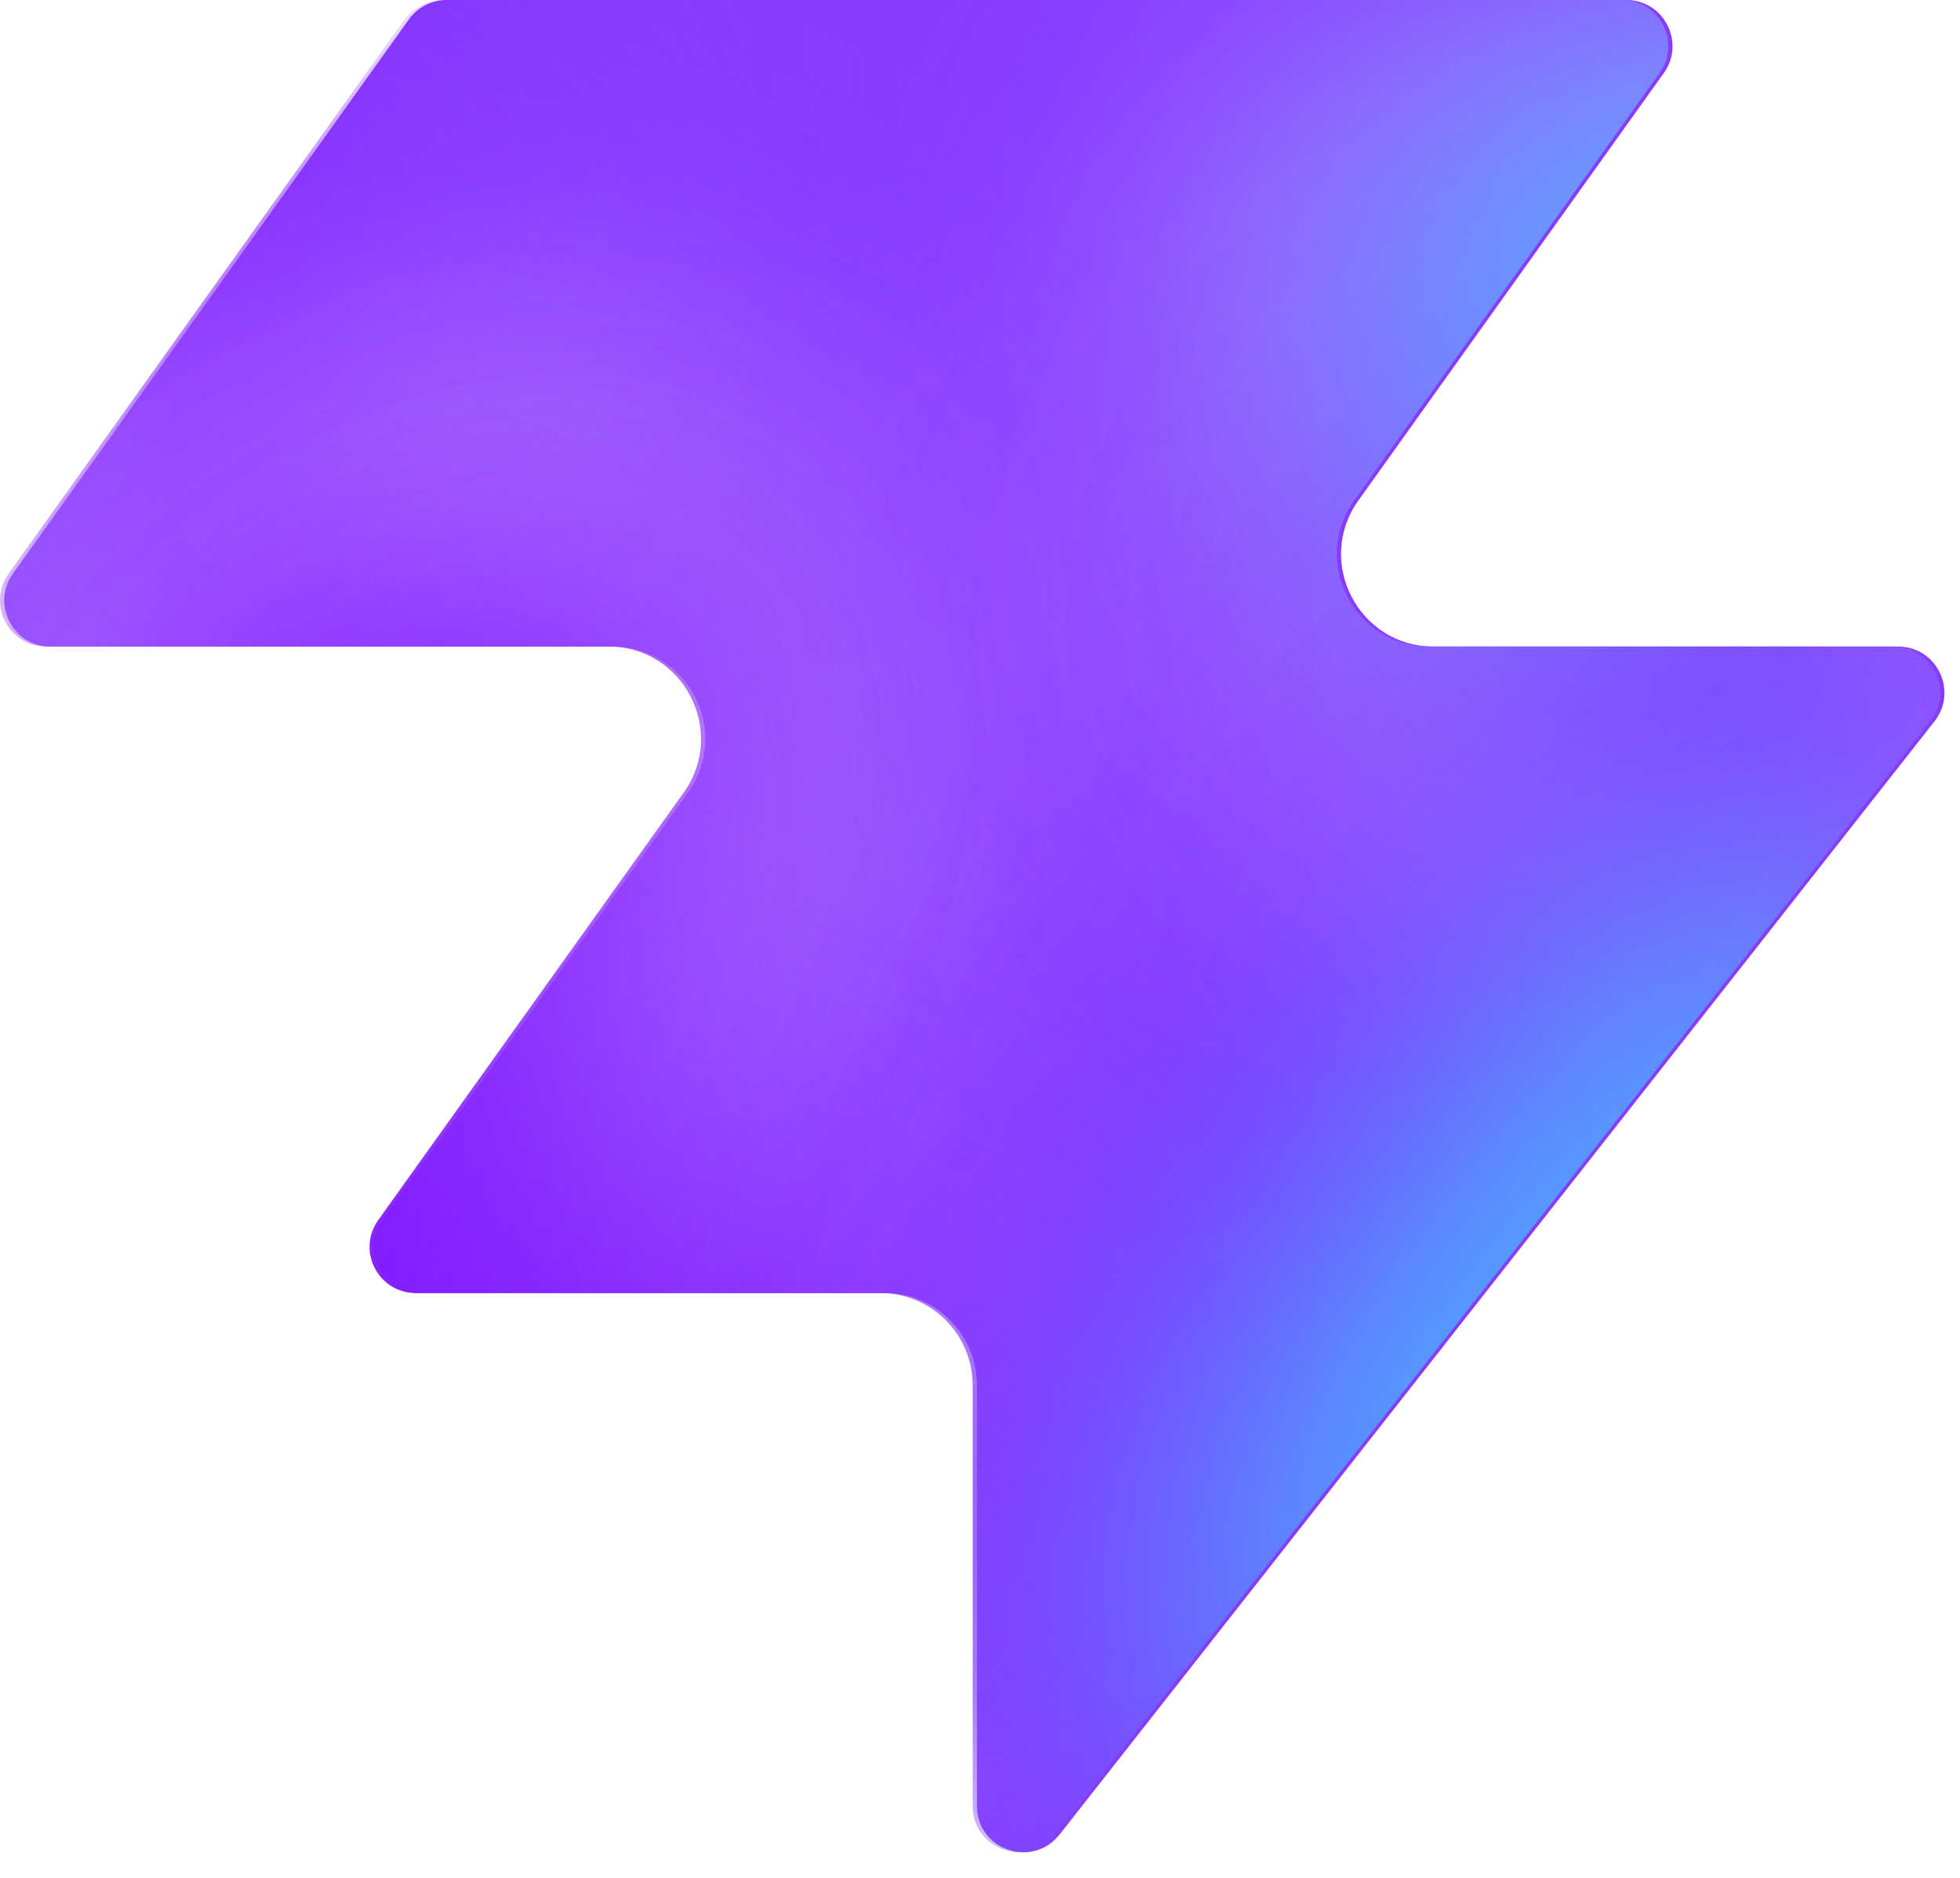
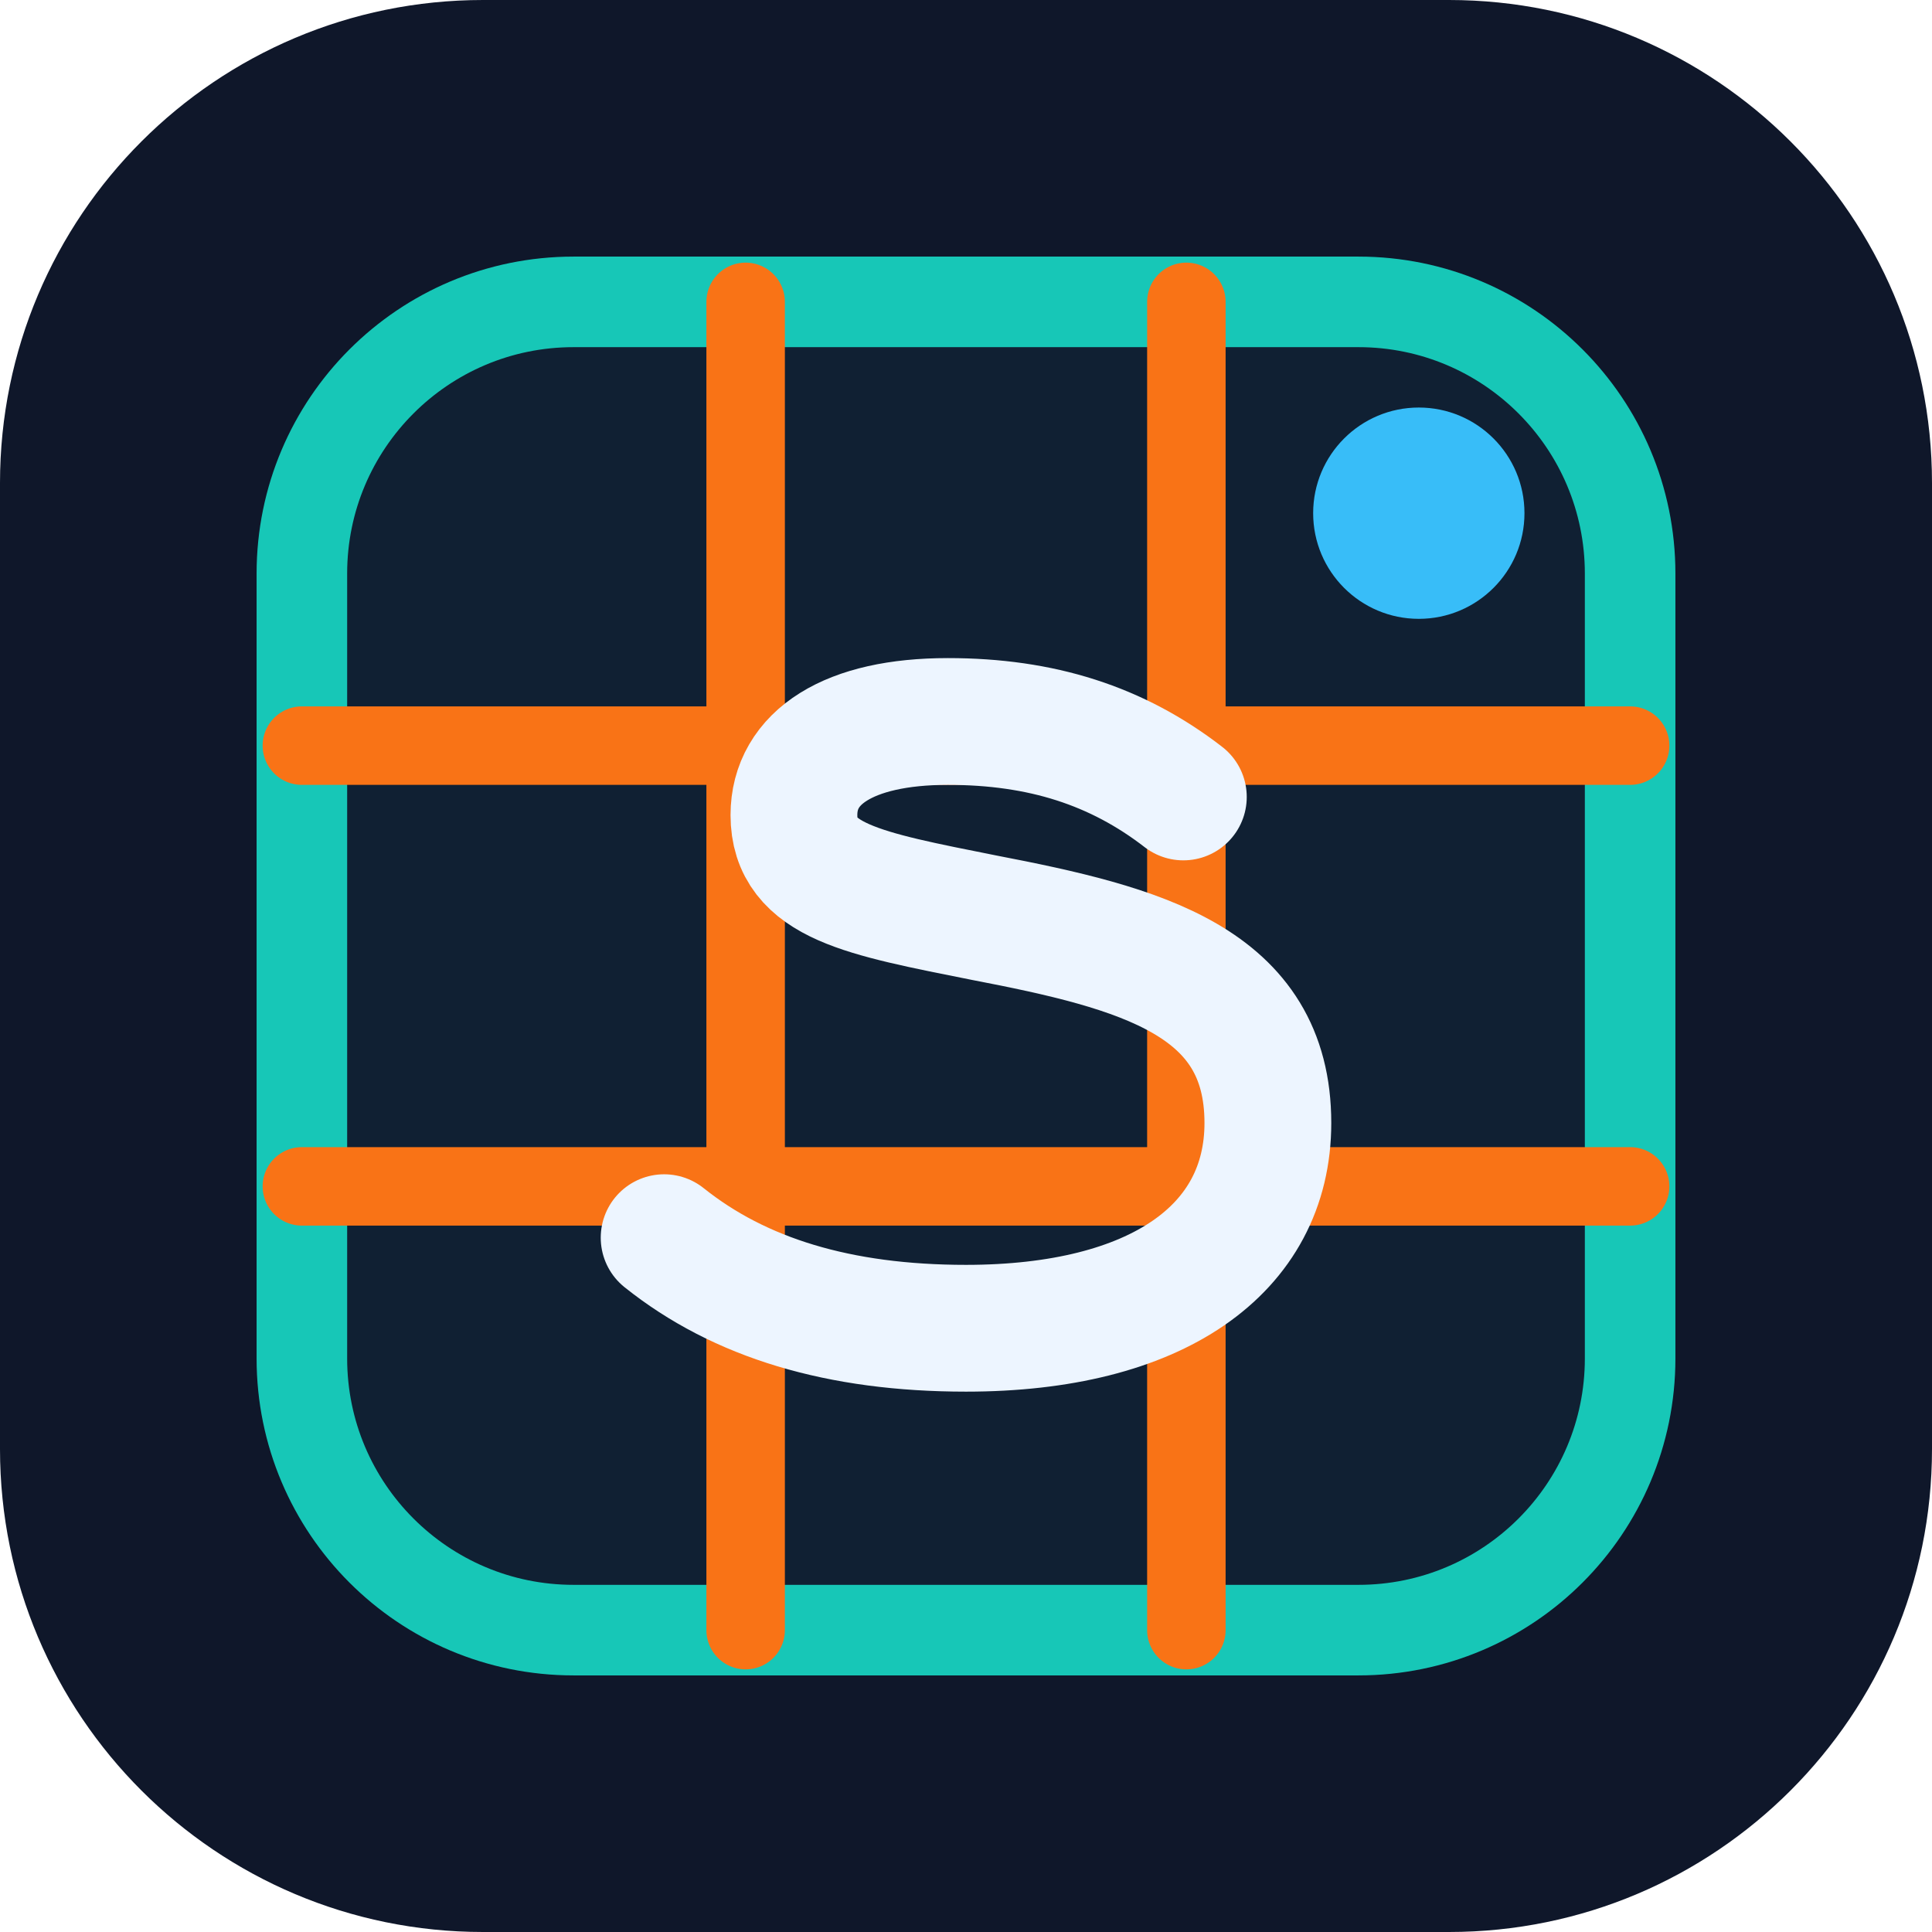
- <svg xmlns="http://www.w3.org/2000/svg" width="48" height="46" fill="none" viewBox="0 0 48 46">
-   <path fill="#863bff" d="M25.946 44.938c-.664.845-2.021.375-2.021-.698V33.937a2.26 2.26 0 0 0-2.262-2.262H10.287c-.92 0-1.456-1.04-.92-1.788l7.48-10.471c1.07-1.497 0-3.578-1.842-3.578H1.237c-.92 0-1.456-1.04-.92-1.788L10.013.474c.214-.297.556-.474.92-.474h28.894c.92 0 1.456 1.04.92 1.788l-7.48 10.471c-1.07 1.498 0 3.579 1.842 3.579h11.377c.943 0 1.473 1.088.89 1.83L25.947 44.94z" style="fill:#863bff;fill:color(display-p3 .525 .23 1);fill-opacity:1" />
-   <mask id="a" width="48" height="46" x="0" y="0" maskUnits="userSpaceOnUse" style="mask-type:alpha">
-     <path fill="#000" d="M25.842 44.938c-.664.844-2.021.375-2.021-.698V33.937a2.26 2.26 0 0 0-2.262-2.262H10.183c-.92 0-1.456-1.04-.92-1.788l7.48-10.471c1.07-1.498 0-3.579-1.842-3.579H1.133c-.92 0-1.456-1.04-.92-1.787L9.91.473c.214-.297.556-.474.92-.474h28.894c.92 0 1.456 1.04.92 1.788l-7.48 10.471c-1.07 1.498 0 3.578 1.842 3.578h11.377c.943 0 1.473 1.088.89 1.832L25.843 44.94z" style="fill:#000;fill-opacity:1" />
-   </mask>
-   <g mask="url(#a)">
-     <g filter="url(#b)">
-       <ellipse cx="5.508" cy="14.704" fill="#ede6ff" rx="5.508" ry="14.704" style="fill:#ede6ff;fill:color(display-p3 .927 .903 1);fill-opacity:1" transform="matrix(.00324 1 1 -.00324 -4.47 31.516)" />
-     </g>
-     <g filter="url(#c)">
-       <ellipse cx="10.399" cy="29.851" fill="#ede6ff" rx="10.399" ry="29.851" style="fill:#ede6ff;fill:color(display-p3 .927 .903 1);fill-opacity:1" transform="matrix(.00324 1 1 -.00324 -39.328 7.883)" />
-     </g>
-     <g filter="url(#d)">
-       <ellipse cx="5.508" cy="30.487" fill="#7e14ff" rx="5.508" ry="30.487" style="fill:#7e14ff;fill:color(display-p3 .492 .077 1);fill-opacity:1" transform="rotate(89.814 -25.913 -14.639)scale(1 -1)" />
-     </g>
-     <g filter="url(#e)">
-       <ellipse cx="5.508" cy="30.599" fill="#7e14ff" rx="5.508" ry="30.599" style="fill:#7e14ff;fill:color(display-p3 .492 .077 1);fill-opacity:1" transform="rotate(89.814 -32.644 -3.334)scale(1 -1)" />
-     </g>
-     <g filter="url(#f)">
-       <ellipse cx="5.508" cy="30.599" fill="#7e14ff" rx="5.508" ry="30.599" style="fill:#7e14ff;fill:color(display-p3 .492 .077 1);fill-opacity:1" transform="matrix(.00324 1 1 -.00324 -34.34 30.47)" />
-     </g>
-     <g filter="url(#g)">
-       <ellipse cx="14.072" cy="22.078" fill="#ede6ff" rx="14.072" ry="22.078" style="fill:#ede6ff;fill:color(display-p3 .927 .903 1);fill-opacity:1" transform="rotate(93.35 24.506 48.493)scale(-1 1)" />
-     </g>
-     <g filter="url(#h)">
-       <ellipse cx="3.47" cy="21.501" fill="#7e14ff" rx="3.47" ry="21.501" style="fill:#7e14ff;fill:color(display-p3 .492 .077 1);fill-opacity:1" transform="rotate(89.009 28.708 47.59)scale(-1 1)" />
-     </g>
-     <g filter="url(#i)">
-       <ellipse cx="3.47" cy="21.501" fill="#7e14ff" rx="3.47" ry="21.501" style="fill:#7e14ff;fill:color(display-p3 .492 .077 1);fill-opacity:1" transform="rotate(89.009 28.708 47.59)scale(-1 1)" />
-     </g>
-     <g filter="url(#j)">
-       <ellipse cx=".387" cy="8.972" fill="#7e14ff" rx="4.407" ry="29.108" style="fill:#7e14ff;fill:color(display-p3 .492 .077 1);fill-opacity:1" transform="rotate(39.51 .387 8.972)" />
-     </g>
-     <g filter="url(#k)">
-       <ellipse cx="47.523" cy="-6.092" fill="#7e14ff" rx="4.407" ry="29.108" style="fill:#7e14ff;fill:color(display-p3 .492 .077 1);fill-opacity:1" transform="rotate(37.892 47.523 -6.092)" />
-     </g>
-     <g filter="url(#l)">
-       <ellipse cx="41.412" cy="6.333" fill="#47bfff" rx="5.971" ry="9.665" style="fill:#47bfff;fill:color(display-p3 .28 .748 1);fill-opacity:1" transform="rotate(37.892 41.412 6.333)" />
-     </g>
-     <g filter="url(#m)">
-       <ellipse cx="-1.879" cy="38.332" fill="#7e14ff" rx="4.407" ry="29.108" style="fill:#7e14ff;fill:color(display-p3 .492 .077 1);fill-opacity:1" transform="rotate(37.892 -1.88 38.332)" />
-     </g>
-     <g filter="url(#n)">
-       <ellipse cx="-1.879" cy="38.332" fill="#7e14ff" rx="4.407" ry="29.108" style="fill:#7e14ff;fill:color(display-p3 .492 .077 1);fill-opacity:1" transform="rotate(37.892 -1.88 38.332)" />
-     </g>
-     <g filter="url(#o)">
-       <ellipse cx="35.651" cy="29.907" fill="#7e14ff" rx="4.407" ry="29.108" style="fill:#7e14ff;fill:color(display-p3 .492 .077 1);fill-opacity:1" transform="rotate(37.892 35.651 29.907)" />
-     </g>
-     <g filter="url(#p)">
-       <ellipse cx="38.418" cy="32.4" fill="#47bfff" rx="5.971" ry="15.297" style="fill:#47bfff;fill:color(display-p3 .28 .748 1);fill-opacity:1" transform="rotate(37.892 38.418 32.4)" />
-     </g>
-   </g>
-   <defs>
-     <filter id="b" width="60.045" height="41.654" x="-19.77" y="16.149" color-interpolation-filters="sRGB" filterUnits="userSpaceOnUse">
-       <feFlood flood-opacity="0" result="BackgroundImageFix" />
-       <feBlend in="SourceGraphic" in2="BackgroundImageFix" result="shape" />
-       <feGaussianBlur result="effect1_foregroundBlur_2002_17158" stdDeviation="7.659" />
-     </filter>
-     <filter id="c" width="90.34" height="51.437" x="-54.613" y="-7.533" color-interpolation-filters="sRGB" filterUnits="userSpaceOnUse">
-       <feFlood flood-opacity="0" result="BackgroundImageFix" />
-       <feBlend in="SourceGraphic" in2="BackgroundImageFix" result="shape" />
-       <feGaussianBlur result="effect1_foregroundBlur_2002_17158" stdDeviation="7.659" />
-     </filter>
-     <filter id="d" width="79.355" height="29.4" x="-49.64" y="2.03" color-interpolation-filters="sRGB" filterUnits="userSpaceOnUse">
-       <feFlood flood-opacity="0" result="BackgroundImageFix" />
-       <feBlend in="SourceGraphic" in2="BackgroundImageFix" result="shape" />
-       <feGaussianBlur result="effect1_foregroundBlur_2002_17158" stdDeviation="4.596" />
-     </filter>
-     <filter id="e" width="79.579" height="29.4" x="-45.045" y="20.029" color-interpolation-filters="sRGB" filterUnits="userSpaceOnUse">
-       <feFlood flood-opacity="0" result="BackgroundImageFix" />
-       <feBlend in="SourceGraphic" in2="BackgroundImageFix" result="shape" />
-       <feGaussianBlur result="effect1_foregroundBlur_2002_17158" stdDeviation="4.596" />
-     </filter>
-     <filter id="f" width="79.579" height="29.4" x="-43.513" y="21.178" color-interpolation-filters="sRGB" filterUnits="userSpaceOnUse">
-       <feFlood flood-opacity="0" result="BackgroundImageFix" />
-       <feBlend in="SourceGraphic" in2="BackgroundImageFix" result="shape" />
-       <feGaussianBlur result="effect1_foregroundBlur_2002_17158" stdDeviation="4.596" />
-     </filter>
-     <filter id="g" width="74.749" height="58.852" x="15.756" y="-17.901" color-interpolation-filters="sRGB" filterUnits="userSpaceOnUse">
-       <feFlood flood-opacity="0" result="BackgroundImageFix" />
-       <feBlend in="SourceGraphic" in2="BackgroundImageFix" result="shape" />
-       <feGaussianBlur result="effect1_foregroundBlur_2002_17158" stdDeviation="7.659" />
-     </filter>
-     <filter id="h" width="61.377" height="25.362" x="23.548" y="2.284" color-interpolation-filters="sRGB" filterUnits="userSpaceOnUse">
-       <feFlood flood-opacity="0" result="BackgroundImageFix" />
-       <feBlend in="SourceGraphic" in2="BackgroundImageFix" result="shape" />
-       <feGaussianBlur result="effect1_foregroundBlur_2002_17158" stdDeviation="4.596" />
-     </filter>
-     <filter id="i" width="61.377" height="25.362" x="23.548" y="2.284" color-interpolation-filters="sRGB" filterUnits="userSpaceOnUse">
-       <feFlood flood-opacity="0" result="BackgroundImageFix" />
-       <feBlend in="SourceGraphic" in2="BackgroundImageFix" result="shape" />
-       <feGaussianBlur result="effect1_foregroundBlur_2002_17158" stdDeviation="4.596" />
-     </filter>
-     <filter id="j" width="56.045" height="63.649" x="-27.636" y="-22.853" color-interpolation-filters="sRGB" filterUnits="userSpaceOnUse">
-       <feFlood flood-opacity="0" result="BackgroundImageFix" />
-       <feBlend in="SourceGraphic" in2="BackgroundImageFix" result="shape" />
-       <feGaussianBlur result="effect1_foregroundBlur_2002_17158" stdDeviation="4.596" />
-     </filter>
-     <filter id="k" width="54.814" height="64.646" x="20.116" y="-38.415" color-interpolation-filters="sRGB" filterUnits="userSpaceOnUse">
-       <feFlood flood-opacity="0" result="BackgroundImageFix" />
-       <feBlend in="SourceGraphic" in2="BackgroundImageFix" result="shape" />
-       <feGaussianBlur result="effect1_foregroundBlur_2002_17158" stdDeviation="4.596" />
-     </filter>
-     <filter id="l" width="33.541" height="35.313" x="24.641" y="-11.323" color-interpolation-filters="sRGB" filterUnits="userSpaceOnUse">
-       <feFlood flood-opacity="0" result="BackgroundImageFix" />
-       <feBlend in="SourceGraphic" in2="BackgroundImageFix" result="shape" />
-       <feGaussianBlur result="effect1_foregroundBlur_2002_17158" stdDeviation="4.596" />
-     </filter>
-     <filter id="m" width="54.814" height="64.646" x="-29.286" y="6.009" color-interpolation-filters="sRGB" filterUnits="userSpaceOnUse">
-       <feFlood flood-opacity="0" result="BackgroundImageFix" />
-       <feBlend in="SourceGraphic" in2="BackgroundImageFix" result="shape" />
-       <feGaussianBlur result="effect1_foregroundBlur_2002_17158" stdDeviation="4.596" />
-     </filter>
-     <filter id="n" width="54.814" height="64.646" x="-29.286" y="6.009" color-interpolation-filters="sRGB" filterUnits="userSpaceOnUse">
-       <feFlood flood-opacity="0" result="BackgroundImageFix" />
-       <feBlend in="SourceGraphic" in2="BackgroundImageFix" result="shape" />
-       <feGaussianBlur result="effect1_foregroundBlur_2002_17158" stdDeviation="4.596" />
-     </filter>
-     <filter id="o" width="54.814" height="64.646" x="8.244" y="-2.416" color-interpolation-filters="sRGB" filterUnits="userSpaceOnUse">
-       <feFlood flood-opacity="0" result="BackgroundImageFix" />
-       <feBlend in="SourceGraphic" in2="BackgroundImageFix" result="shape" />
-       <feGaussianBlur result="effect1_foregroundBlur_2002_17158" stdDeviation="4.596" />
-     </filter>
-     <filter id="p" width="39.409" height="43.623" x="18.713" y="10.588" color-interpolation-filters="sRGB" filterUnits="userSpaceOnUse">
-       <feFlood flood-opacity="0" result="BackgroundImageFix" />
-       <feBlend in="SourceGraphic" in2="BackgroundImageFix" result="shape" />
-       <feGaussianBlur result="effect1_foregroundBlur_2002_17158" stdDeviation="4.596" />
-     </filter>
-   </defs>
+ <svg xmlns="http://www.w3.org/2000/svg" viewBox="0 0 64 64" role="img" aria-labelledby="title">
+   <rect width="64" height="64" rx="16" fill="#0f172a" />
+   <rect x="10" y="10" width="44" height="44" rx="9" fill="#102033" stroke="#17c7b7" stroke-width="3" />
+   <path d="M24.7 10v44M39.3 10v44M10 24.7h44M10 39.3h44" stroke="#f97316" stroke-width="2.6" stroke-linecap="round" />
+   <circle cx="47" cy="17" r="3.5" fill="#38bdf8" />
+   <path d="M22 41c2.5 2 5.8 3 10 3 6.3 0 10-2.6 10-6.8 0-4.7-4.2-5.8-9.4-6.8-4-.8-6.3-1.2-6.3-3.4 0-1.9 1.8-3.1 5.1-3.1 3.1 0 5.6.8 7.8 2.5" fill="none" stroke="#edf5ff" stroke-width="4.2" stroke-linecap="round" stroke-linejoin="round" />
</svg>
